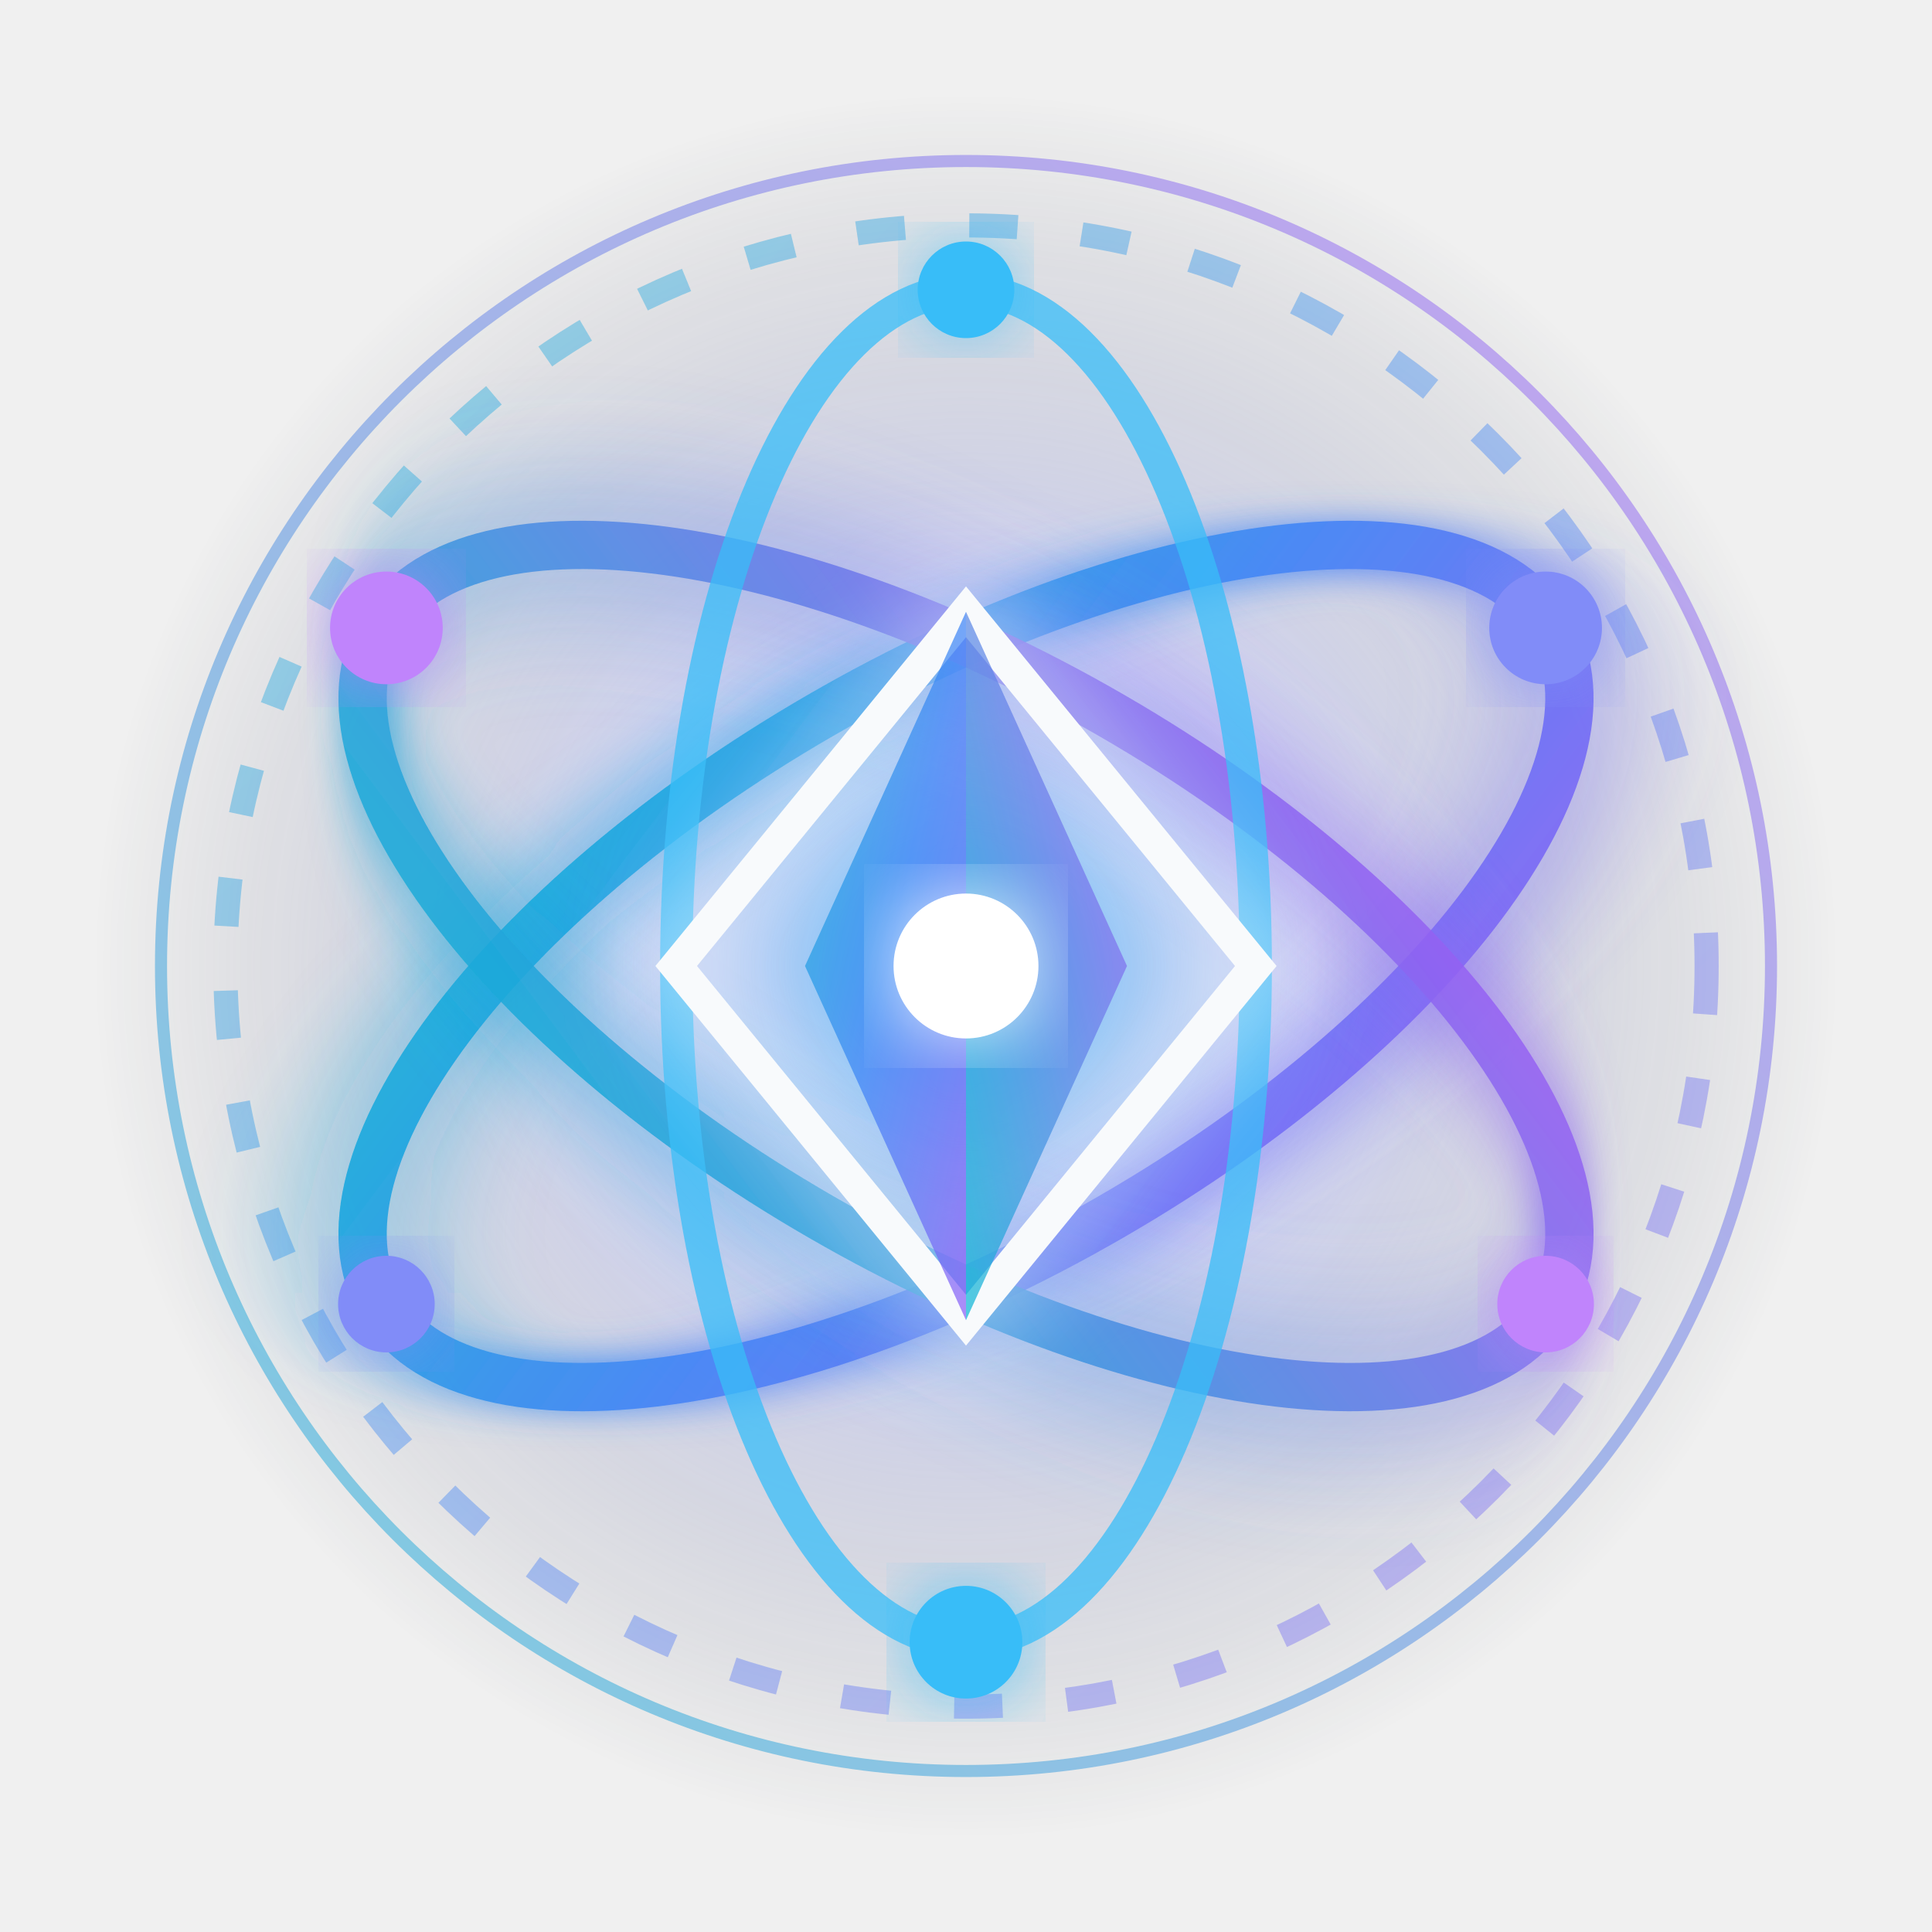
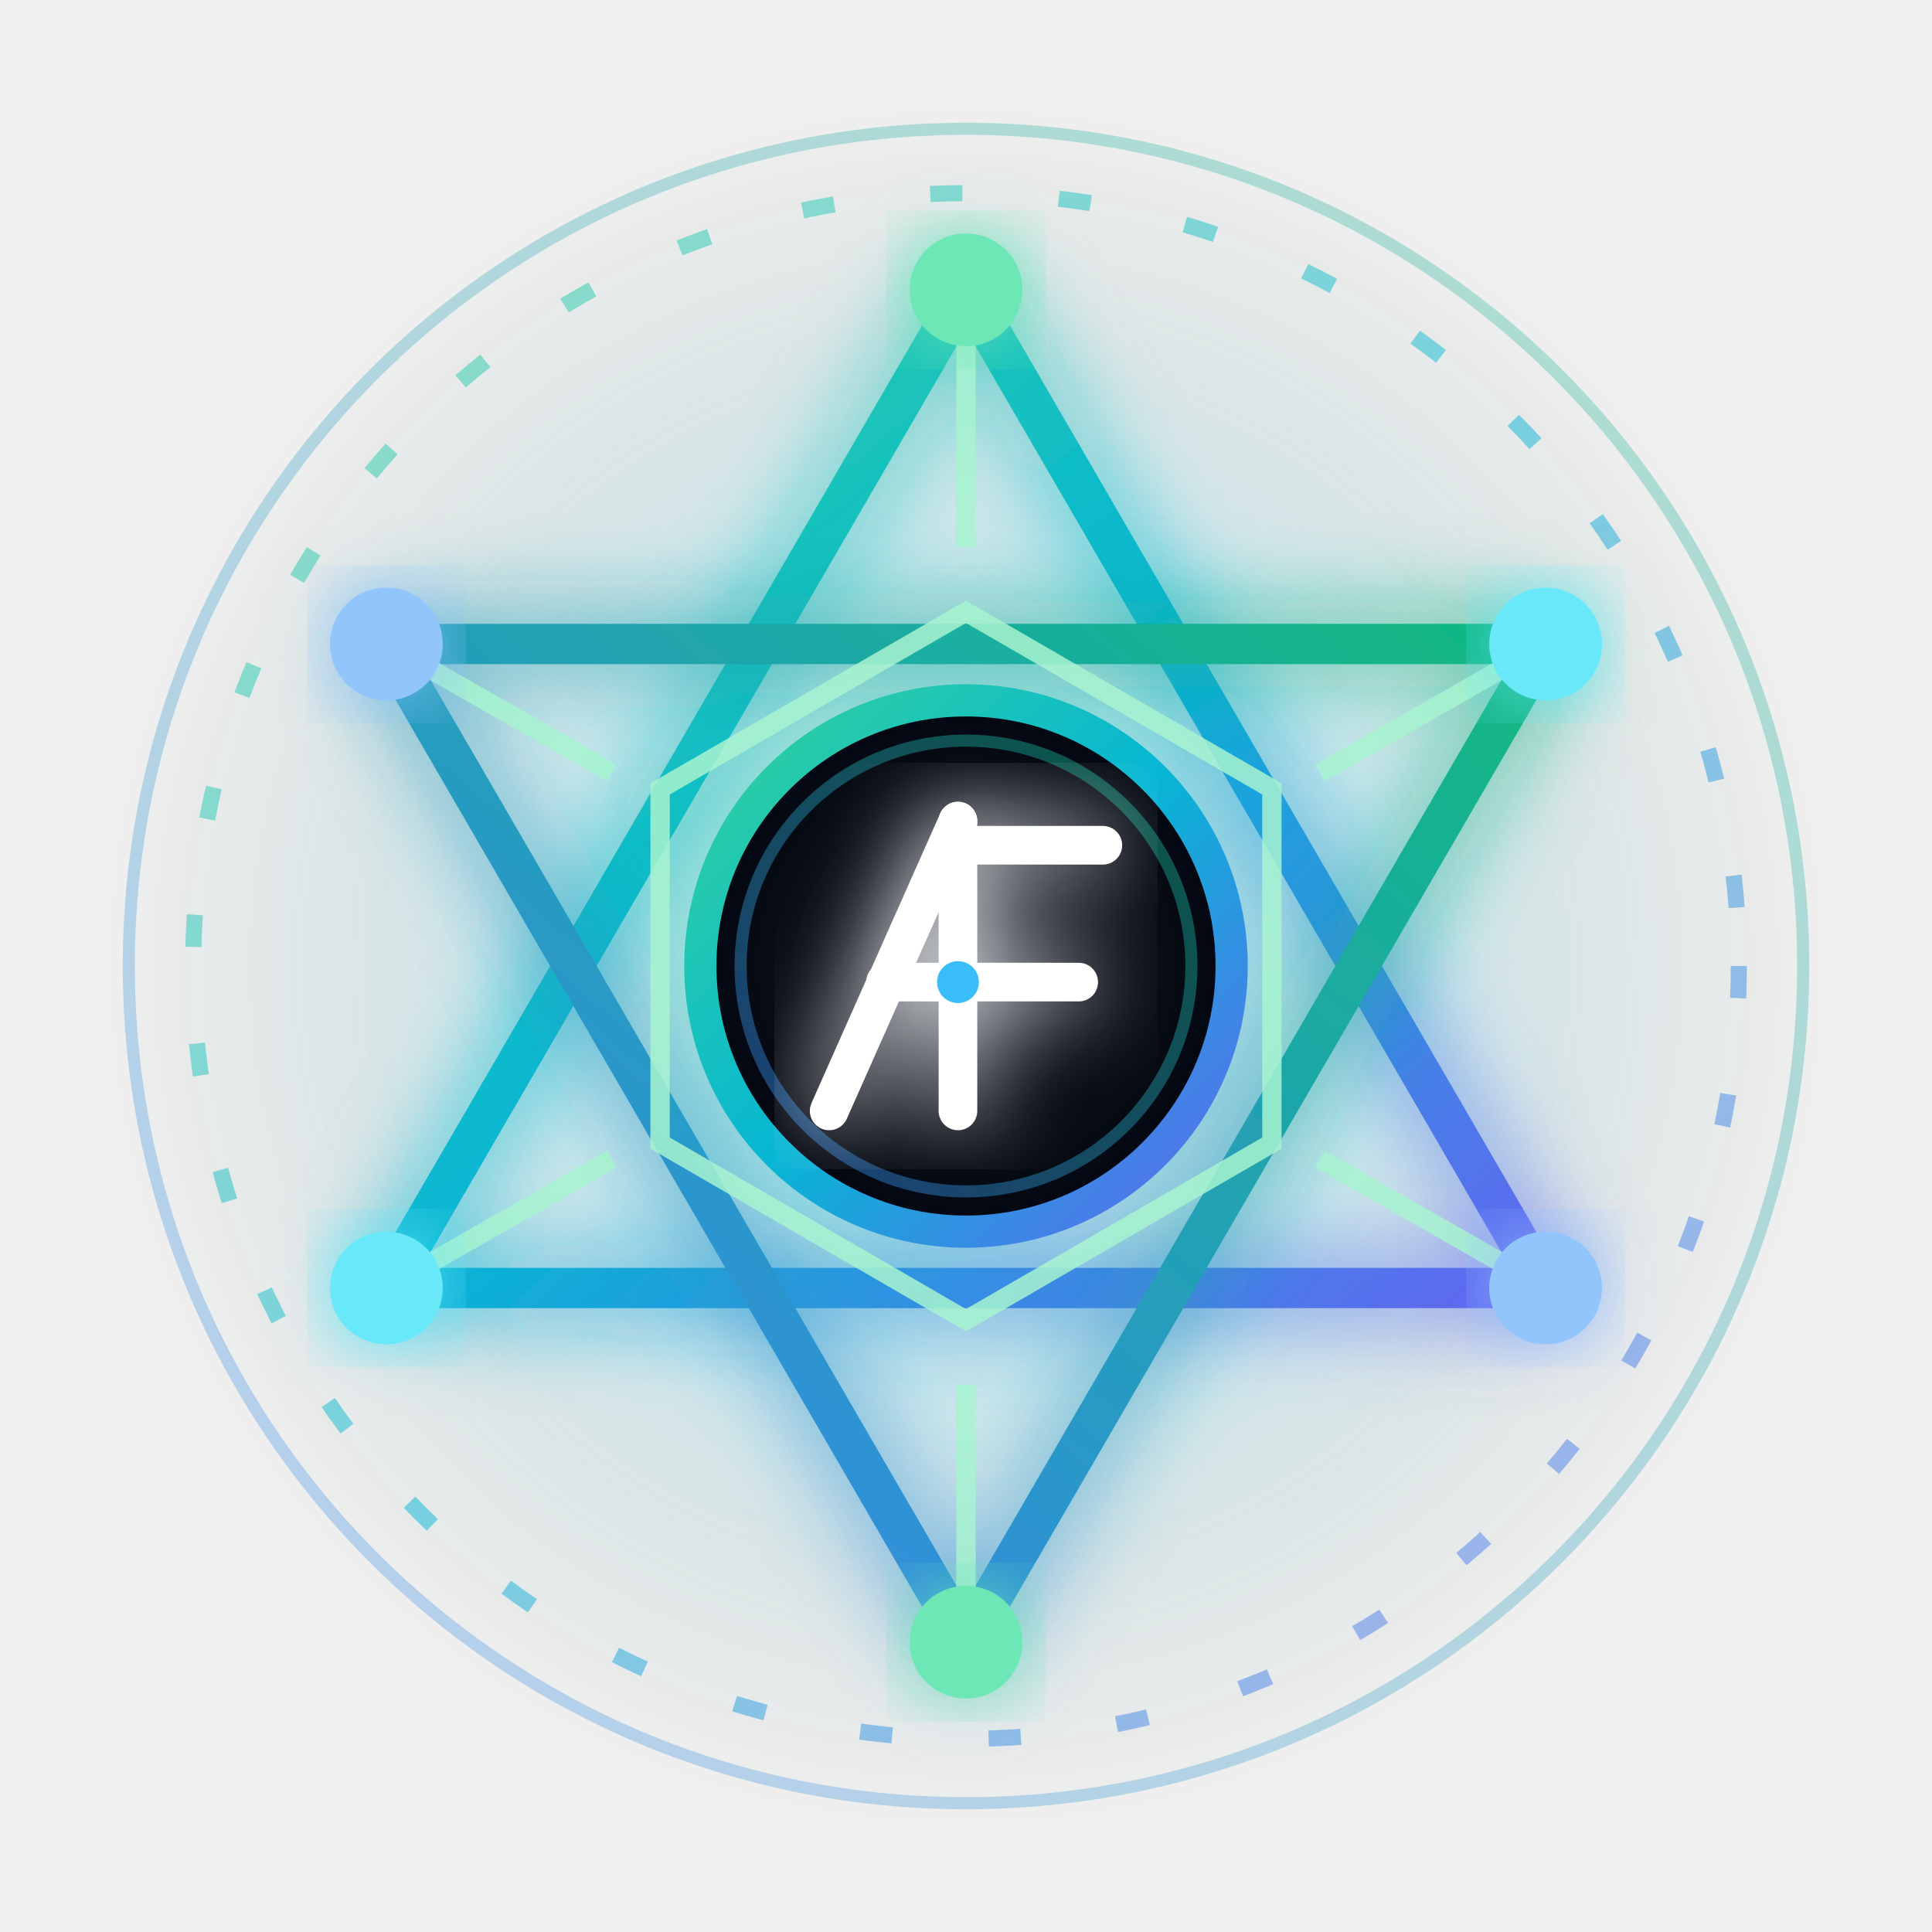
<svg xmlns="http://www.w3.org/2000/svg" viewBox="0 0 120 120" width="100%" height="100%">
  <defs>
-     <linearGradient id="coreGrad1" x1="0%" y1="0%" x2="100%" y2="100%">
-       <stop offset="0%" stop-color="#06b6d4" />
-       <stop offset="50%" stop-color="#3b82f6" />
-       <stop offset="100%" stop-color="#8b5cf6" />
+     <linearGradient id="sparkGrad1" x1="0%" y1="0%" x2="100%" y2="100%">
+       <stop offset="0%" stop-color="#34d399" />
+       <stop offset="50%" stop-color="#06b6d4" />
+       <stop offset="100%" stop-color="#6366f1" />
    </linearGradient>
-     <linearGradient id="coreGrad2" x1="100%" y1="0%" x2="0%" y2="100%">
-       <stop offset="0%" stop-color="#a855f7" />
-       <stop offset="100%" stop-color="#06b6d4" />
+     <linearGradient id="sparkGrad2" x1="100%" y1="0%" x2="0%" y2="100%">
+       <stop offset="0%" stop-color="#10b981" />
+       <stop offset="100%" stop-color="#3b82f6" />
    </linearGradient>
-     <radialGradient id="centerGlow" cx="50%" cy="50%" r="50%">
-       <stop offset="0%" stop-color="#38bdf8" stop-opacity="0.8" />
-       <stop offset="40%" stop-color="#818cf8" stop-opacity="0.3" />
-       <stop offset="100%" stop-color="#0f172a" stop-opacity="0" />
+     <radialGradient id="sparkHalo" cx="50%" cy="50%" r="50%">
+       <stop offset="0%" stop-color="#10b981" stop-opacity="0.4" />
+       <stop offset="50%" stop-color="#06b6d4" stop-opacity="0.15" />
+       <stop offset="100%" stop-color="#022c22" stop-opacity="0" />
    </radialGradient>
-     <filter id="bloom" x="-20%" y="-20%" width="140%" height="140%">
-       <feGaussianBlur stdDeviation="3" result="blur" />
+     <radialGradient id="coreDarkGlow" cx="50%" cy="50%" r="50%">
+       <stop offset="0%" stop-color="#0e1726" />
+       <stop offset="70%" stop-color="#080c14" />
+       <stop offset="100%" stop-color="#030712" />
+     </radialGradient>
+     <filter id="sparkGlow" x="-20%" y="-20%" width="140%" height="140%">
+       <feGaussianBlur stdDeviation="2.8" result="blur" />
      <feComposite in="SourceGraphic" in2="blur" operator="over" />
    </filter>
  </defs>
-   <circle cx="60" cy="60" r="54" fill="url(#centerGlow)" />
-   <circle cx="60" cy="60" r="46" fill="none" stroke="url(#coreGrad1)" stroke-width="1.5" stroke-dasharray="3 4" opacity="0.4" />
-   <circle cx="60" cy="60" r="50" fill="none" stroke="url(#coreGrad2)" stroke-width="0.75" stroke-opacity="0.5" />
-   <ellipse cx="60" cy="60" rx="42" ry="18" fill="none" stroke="url(#coreGrad1)" stroke-width="3" transform="rotate(-30 60 60)" filter="url(#bloom)" opacity="0.9" />
-   <ellipse cx="60" cy="60" rx="42" ry="18" fill="none" stroke="url(#coreGrad2)" stroke-width="3" transform="rotate(30 60 60)" filter="url(#bloom)" opacity="0.9" />
-   <ellipse cx="60" cy="60" rx="42" ry="18" fill="none" stroke="#38bdf8" stroke-width="2" transform="rotate(90 60 60)" opacity="0.75" />
-   <g fill="#e0f2fe">
-     <circle cx="60" cy="18" r="3" fill="#38bdf8" filter="url(#bloom)" />
-     <circle cx="96" cy="39" r="3.5" fill="#818cf8" filter="url(#bloom)" />
-     <circle cx="96" cy="81" r="3" fill="#c084fc" filter="url(#bloom)" />
-     <circle cx="60" cy="102" r="3.5" fill="#38bdf8" filter="url(#bloom)" />
-     <circle cx="24" cy="81" r="3" fill="#818cf8" filter="url(#bloom)" />
-     <circle cx="24" cy="39" r="3.5" fill="#c084fc" filter="url(#bloom)" />
+   <circle cx="60" cy="60" r="54" fill="url(#sparkHalo)" />
+   <circle cx="60" cy="60" r="48" fill="none" stroke="url(#sparkGrad1)" stroke-width="1" stroke-dasharray="2 6" opacity="0.5" />
+   <circle cx="60" cy="60" r="52" fill="none" stroke="url(#sparkGrad2)" stroke-width="0.75" opacity="0.3" />
+   <polygon points="60,18 96,80 24,80" fill="none" stroke="url(#sparkGrad1)" stroke-width="2.5" filter="url(#sparkGlow)" />
+   <polygon points="60,102 96,40 24,40" fill="none" stroke="url(#sparkGrad2)" stroke-width="2.5" filter="url(#sparkGlow)" />
+   <g stroke="#a7f3d0" stroke-width="1.2" opacity="0.85">
+     <line x1="60" y1="18" x2="60" y2="34" />
+     <line x1="60" y1="102" x2="60" y2="86" />
+     <line x1="96" y1="40" x2="82" y2="48" />
+     <line x1="24" y1="40" x2="38" y2="48" />
+     <line x1="96" y1="80" x2="82" y2="72" />
+     <line x1="24" y1="80" x2="38" y2="72" />
+     <polygon points="60,38 79,49 79,71 60,82 41,71 41,49" fill="url(#sparkGrad1)" fill-opacity="0.15" />
  </g>
-   <polygon points="60,38 78,60 60,82 42,60" fill="none" stroke="#f8fafc" stroke-width="2" filter="url(#bloom)" />
-   <polygon points="60,38 60,82 50,60" fill="url(#coreGrad1)" opacity="0.7" />
-   <polygon points="60,38 60,82 70,60" fill="url(#coreGrad2)" opacity="0.7" />
-   <circle cx="60" cy="60" r="4.5" fill="#ffffff" filter="url(#bloom)" />
+   <circle cx="60" cy="18" r="3.5" fill="#6ee7b7" filter="url(#sparkGlow)" />
+   <circle cx="96" cy="40" r="3.5" fill="#67e8f9" filter="url(#sparkGlow)" />
+   <circle cx="96" cy="80" r="3.5" fill="#93c5fd" filter="url(#sparkGlow)" />
+   <circle cx="60" cy="102" r="3.5" fill="#6ee7b7" filter="url(#sparkGlow)" />
+   <circle cx="24" cy="80" r="3.5" fill="#67e8f9" filter="url(#sparkGlow)" />
+   <circle cx="24" cy="40" r="3.5" fill="#93c5fd" filter="url(#sparkGlow)" />
+   <circle cx="60" cy="60" r="16.5" fill="url(#coreDarkGlow)" stroke="url(#sparkGrad1)" stroke-width="2" />
+   <circle cx="60" cy="60" r="14" fill="none" stroke="url(#sparkGrad2)" stroke-width="0.75" opacity="0.45" />
+   <g stroke="#ffffff" stroke-width="2.4" stroke-linecap="round" stroke-linejoin="round" filter="url(#sparkGlow)">
+     <line x1="51.5" y1="69" x2="59.5" y2="51" />
+     <line x1="59.5" y1="51" x2="59.5" y2="69" />
+     <line x1="59.5" y1="52.5" x2="68.5" y2="52.5" />
+     <line x1="55" y1="61" x2="67" y2="61" />
+   </g>
+   <circle cx="59.5" cy="61" r="1.3" fill="#38bdf8" />
</svg>
